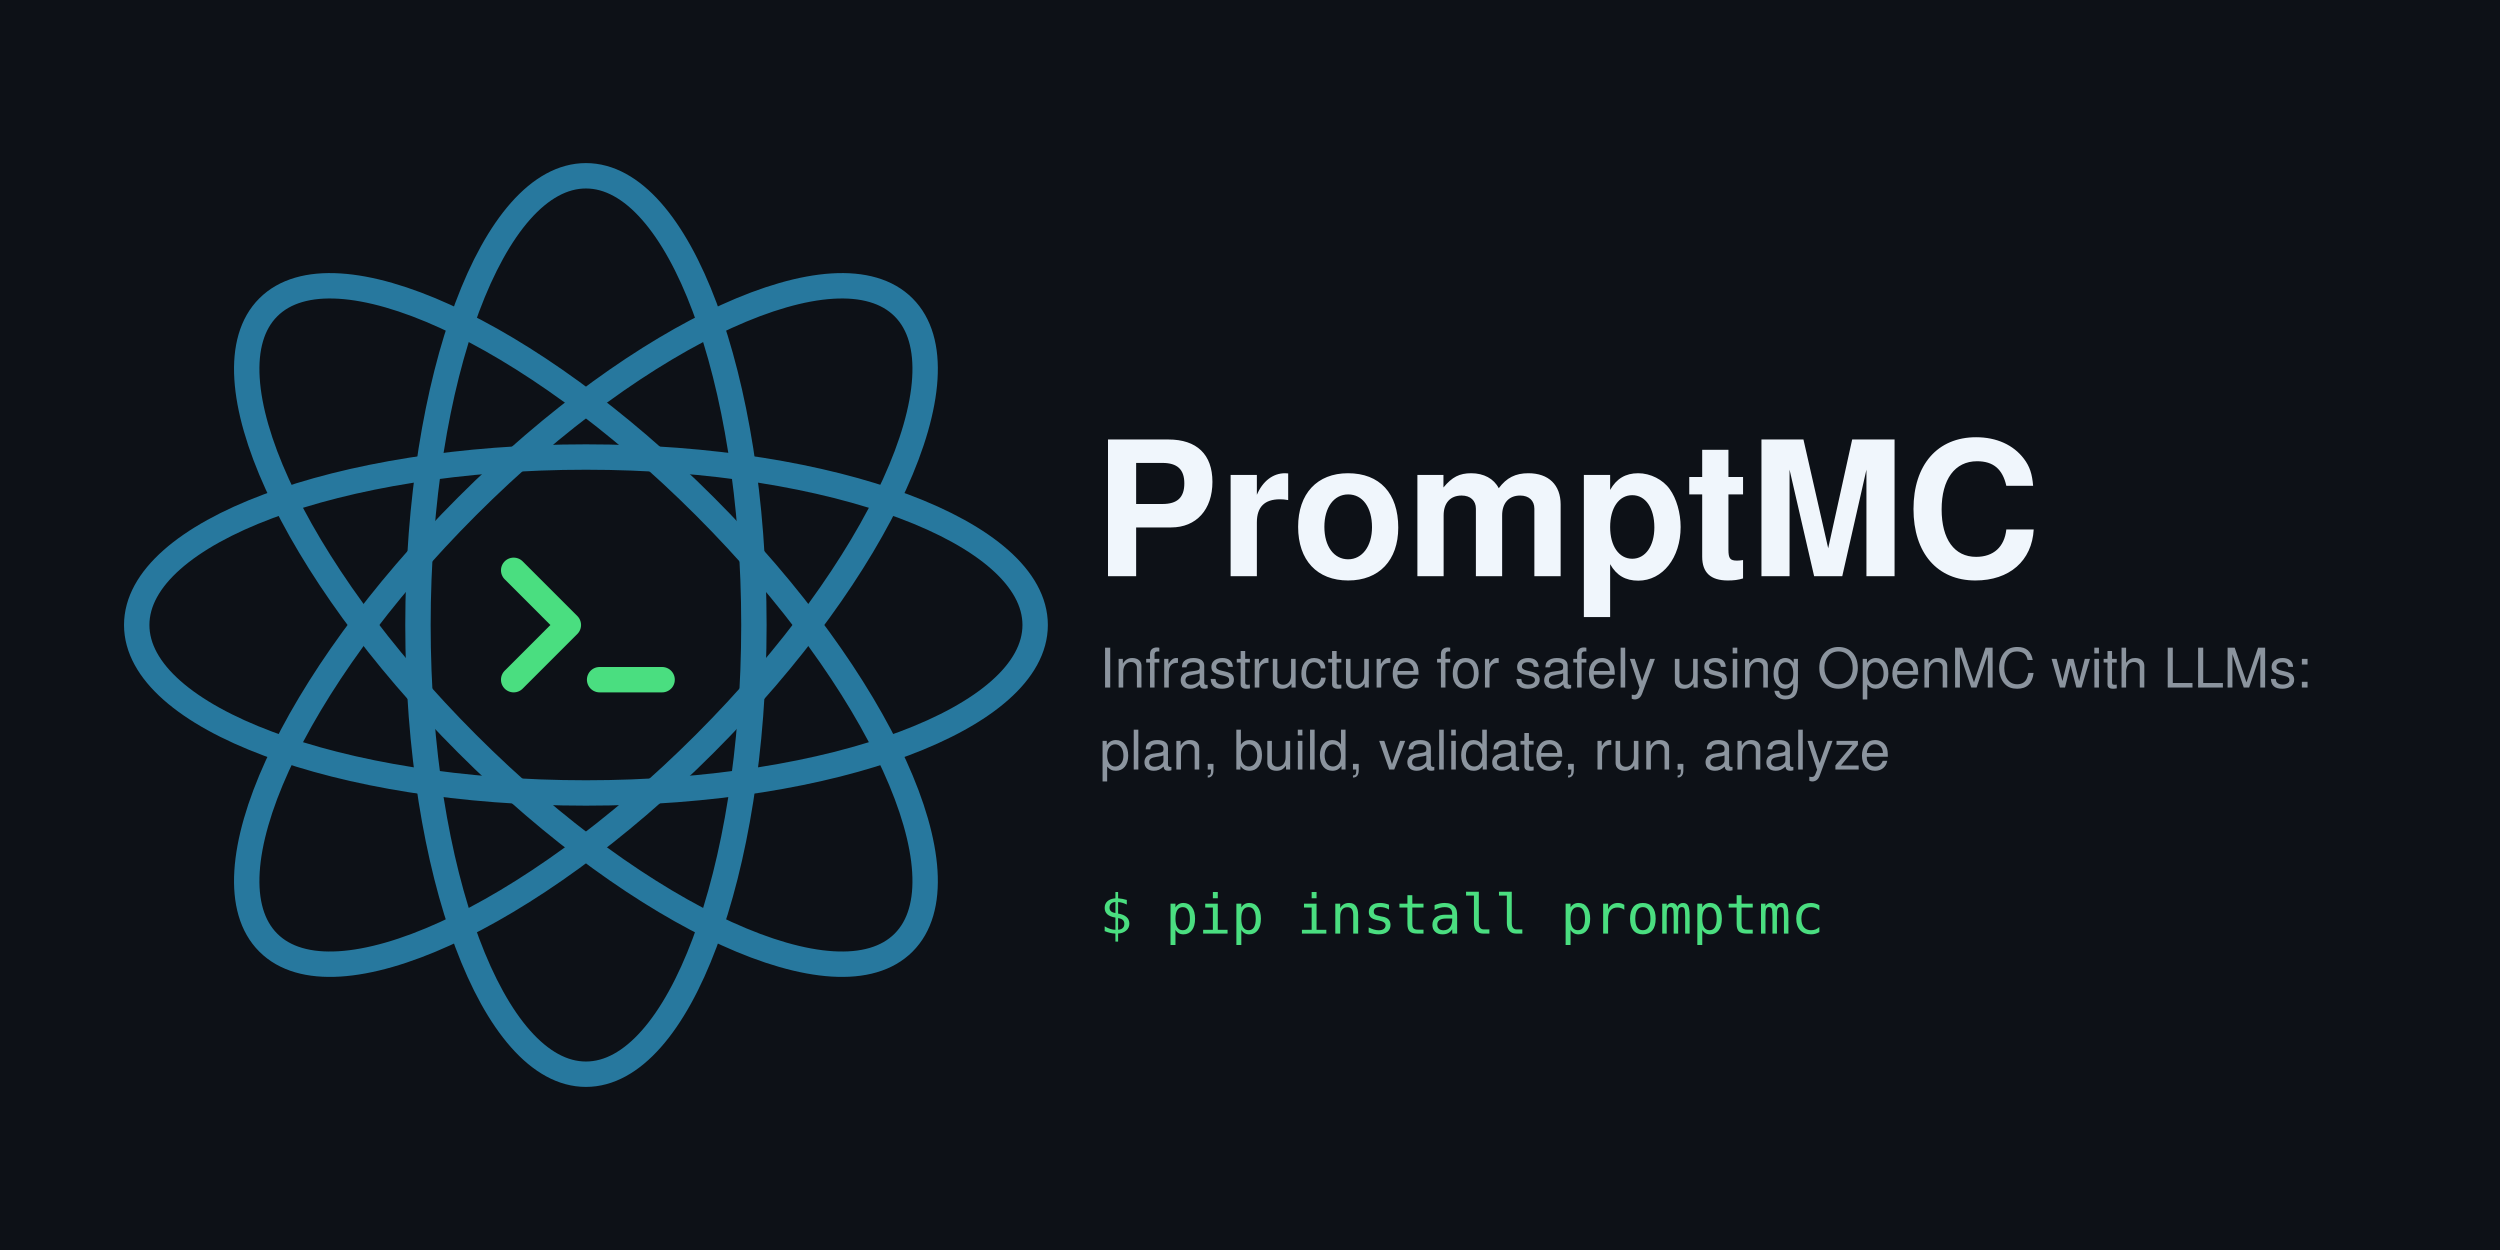
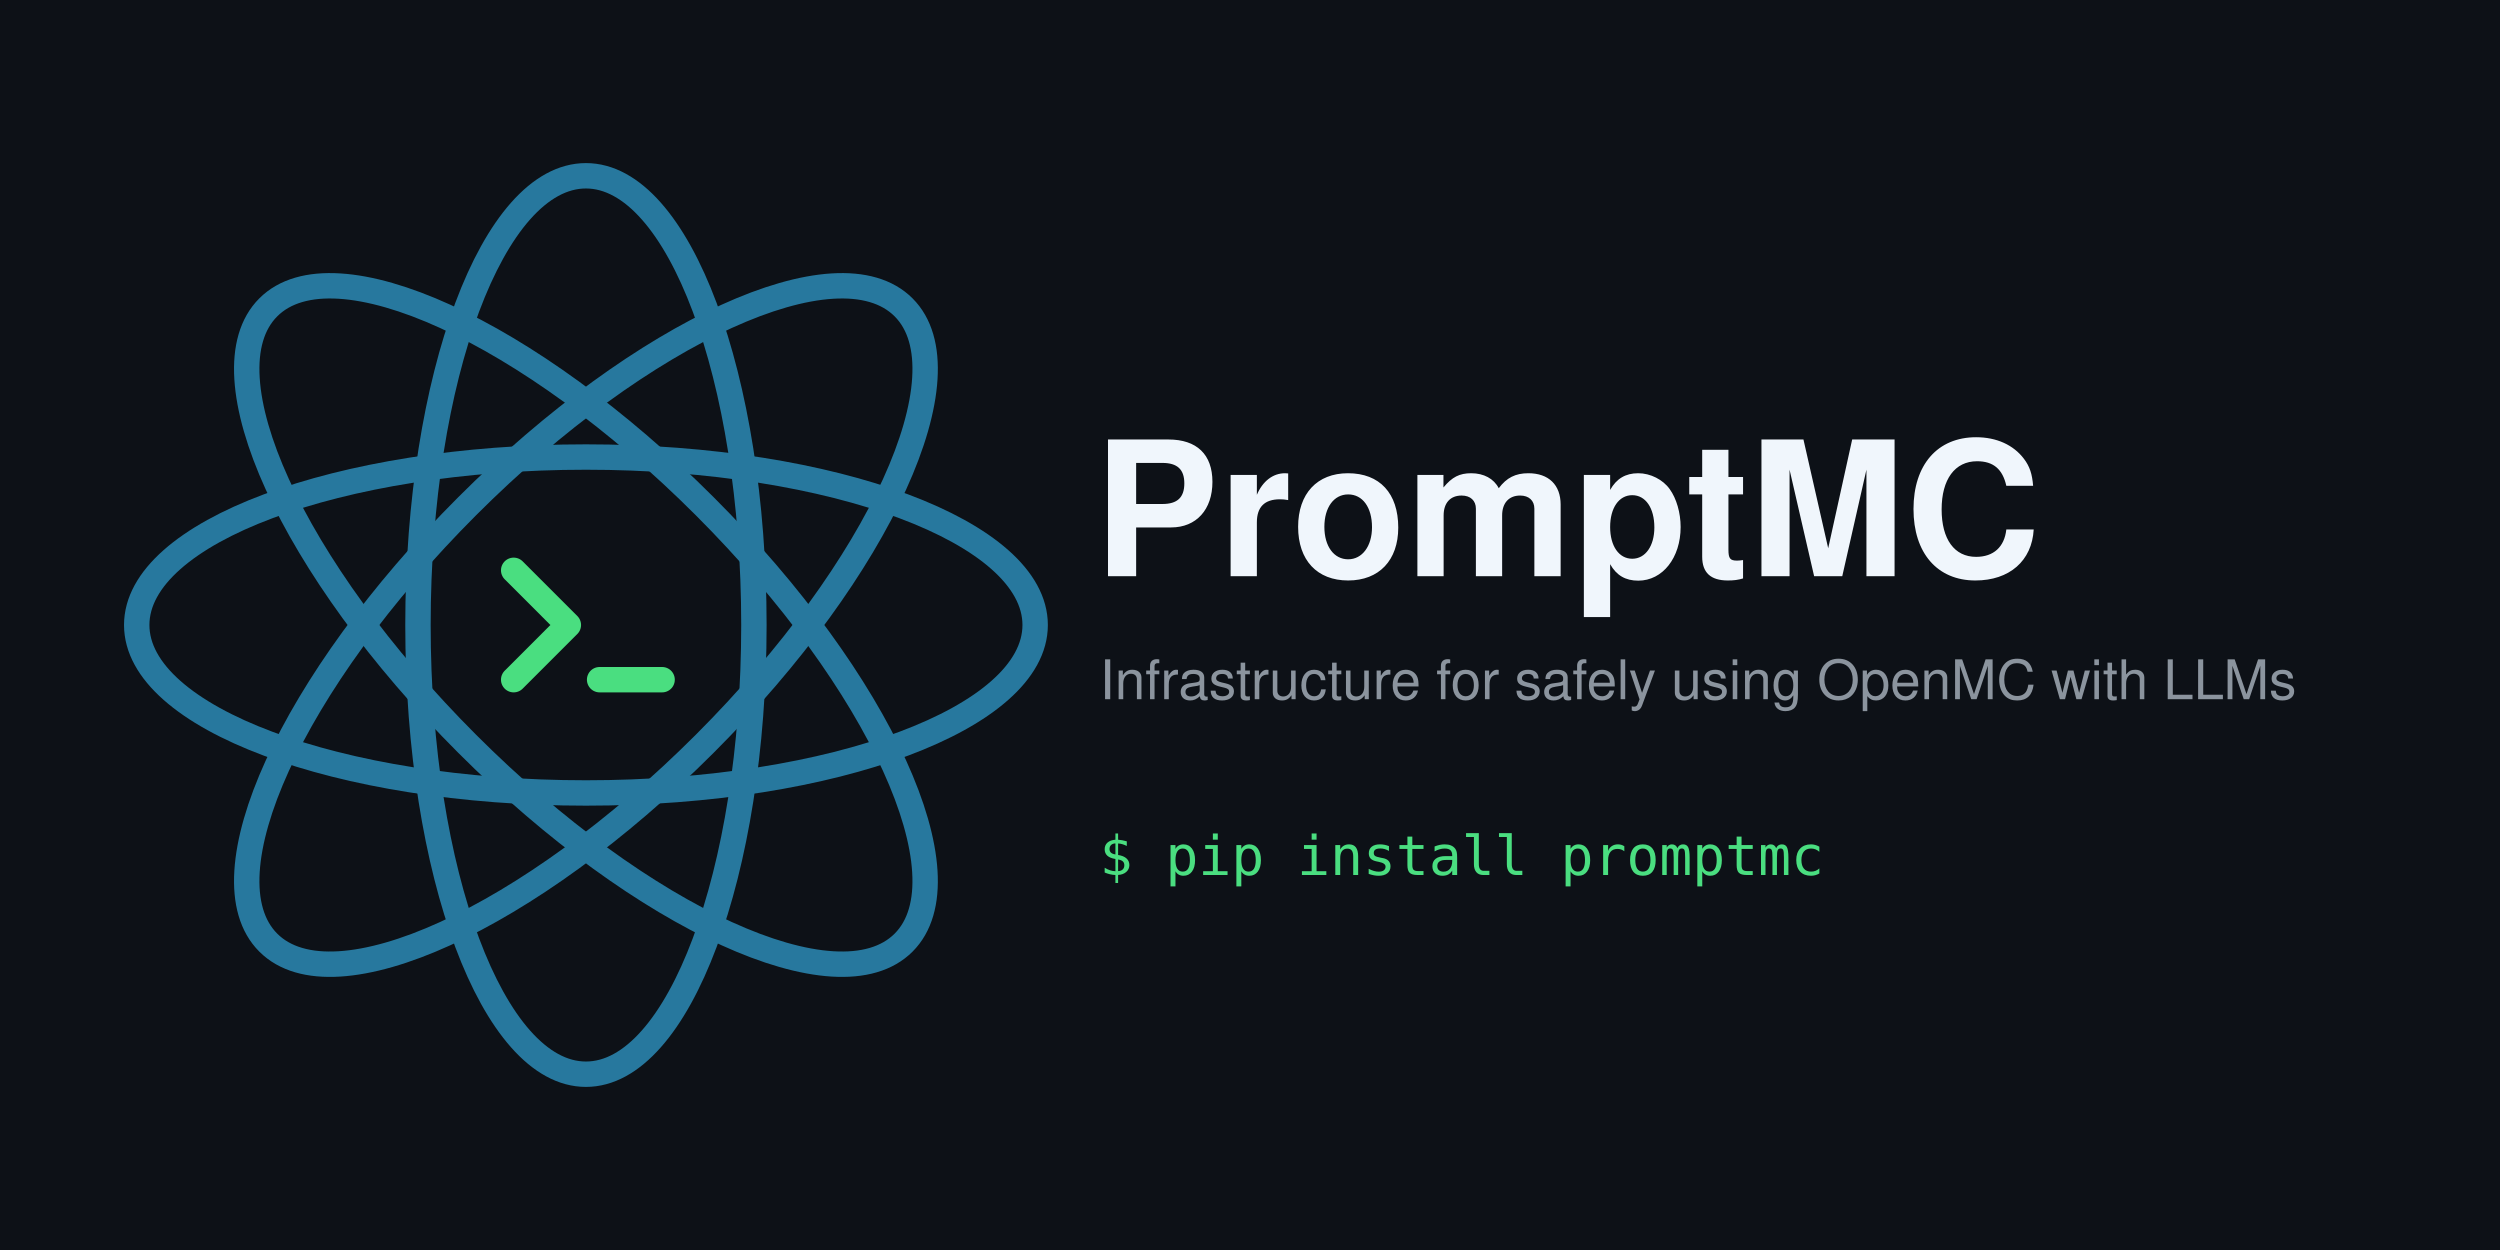
<svg xmlns="http://www.w3.org/2000/svg" viewBox="0 0 1280 640" width="1280" height="640" role="img" aria-labelledby="card-title">
  <rect width="1280" height="640" fill="#0D1117" />
  <g transform="translate(300,320)">
    <g fill="none" stroke="#38bdf8" stroke-width="13" stroke-linecap="round" opacity="0.6">
      <ellipse cx="0" cy="0" rx="86" ry="230" />
      <ellipse cx="0" cy="0" rx="86" ry="230" transform="rotate(45)" />
      <ellipse cx="0" cy="0" rx="86" ry="230" transform="rotate(90)" />
      <ellipse cx="0" cy="0" rx="86" ry="230" transform="rotate(135)" />
    </g>
    <g stroke="#4ade80" stroke-width="13" stroke-linecap="round" stroke-linejoin="round" fill="none">
      <path d="M -37 -28 L -9 0 L -37 28" />
      <path d="M 7 28 L 39 28" />
    </g>
  </g>
  <g font-family="-apple-system, BlinkMacSystemFont, 'Segoe UI', Helvetica, Arial, sans-serif">
    <text x="560" y="295" font-size="96" font-weight="700" fill="#f0f6fc">PromptMC</text>
-     <text x="563" y="352" font-size="28" fill="#8b949e">Infrastructure for safely using OpenMC with LLMs:</text>
-     <text x="563" y="394" font-size="28" fill="#8b949e">plan, build, validate, run, analyze</text>
+     <text x="563" y="358" font-size="28" fill="#8b949e">Infrastructure for safely using OpenMC with LLMs</text>
  </g>
-   <text x="563" y="478" font-family="'SF Mono', Menlo, Consolas, monospace" font-size="28" fill="#4ade80">$ pip install promptmc</text>
+   <text x="563" y="448" font-family="'SF Mono', Menlo, Consolas, monospace" font-size="28" fill="#4ade80">$ pip install promptmc</text>
</svg>
